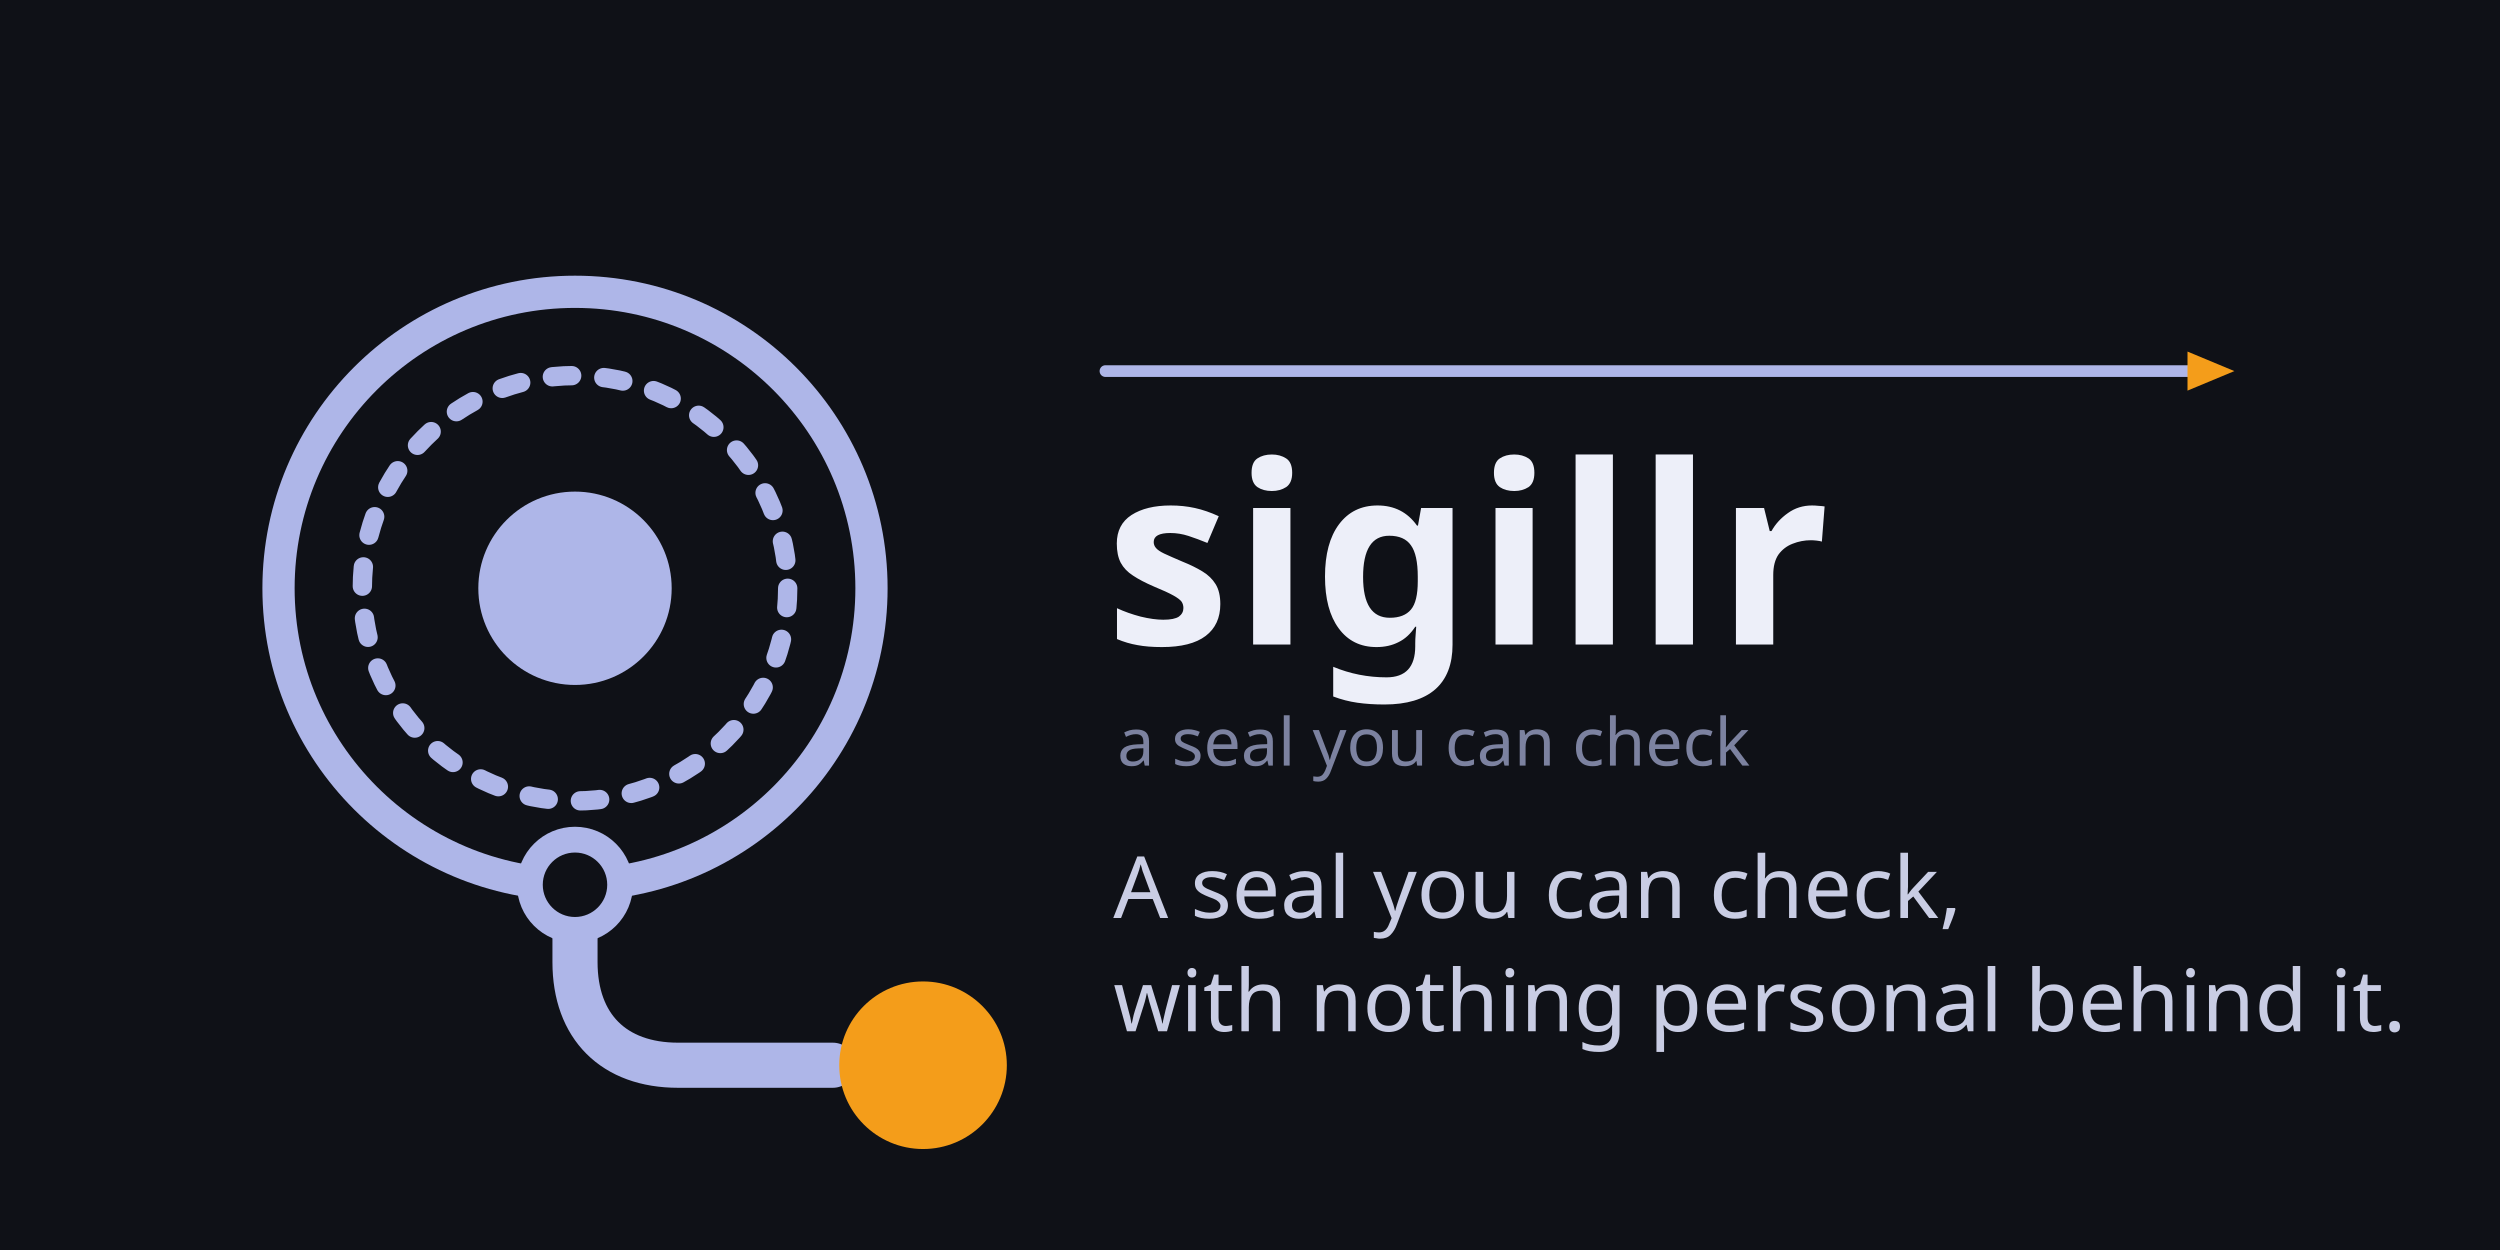
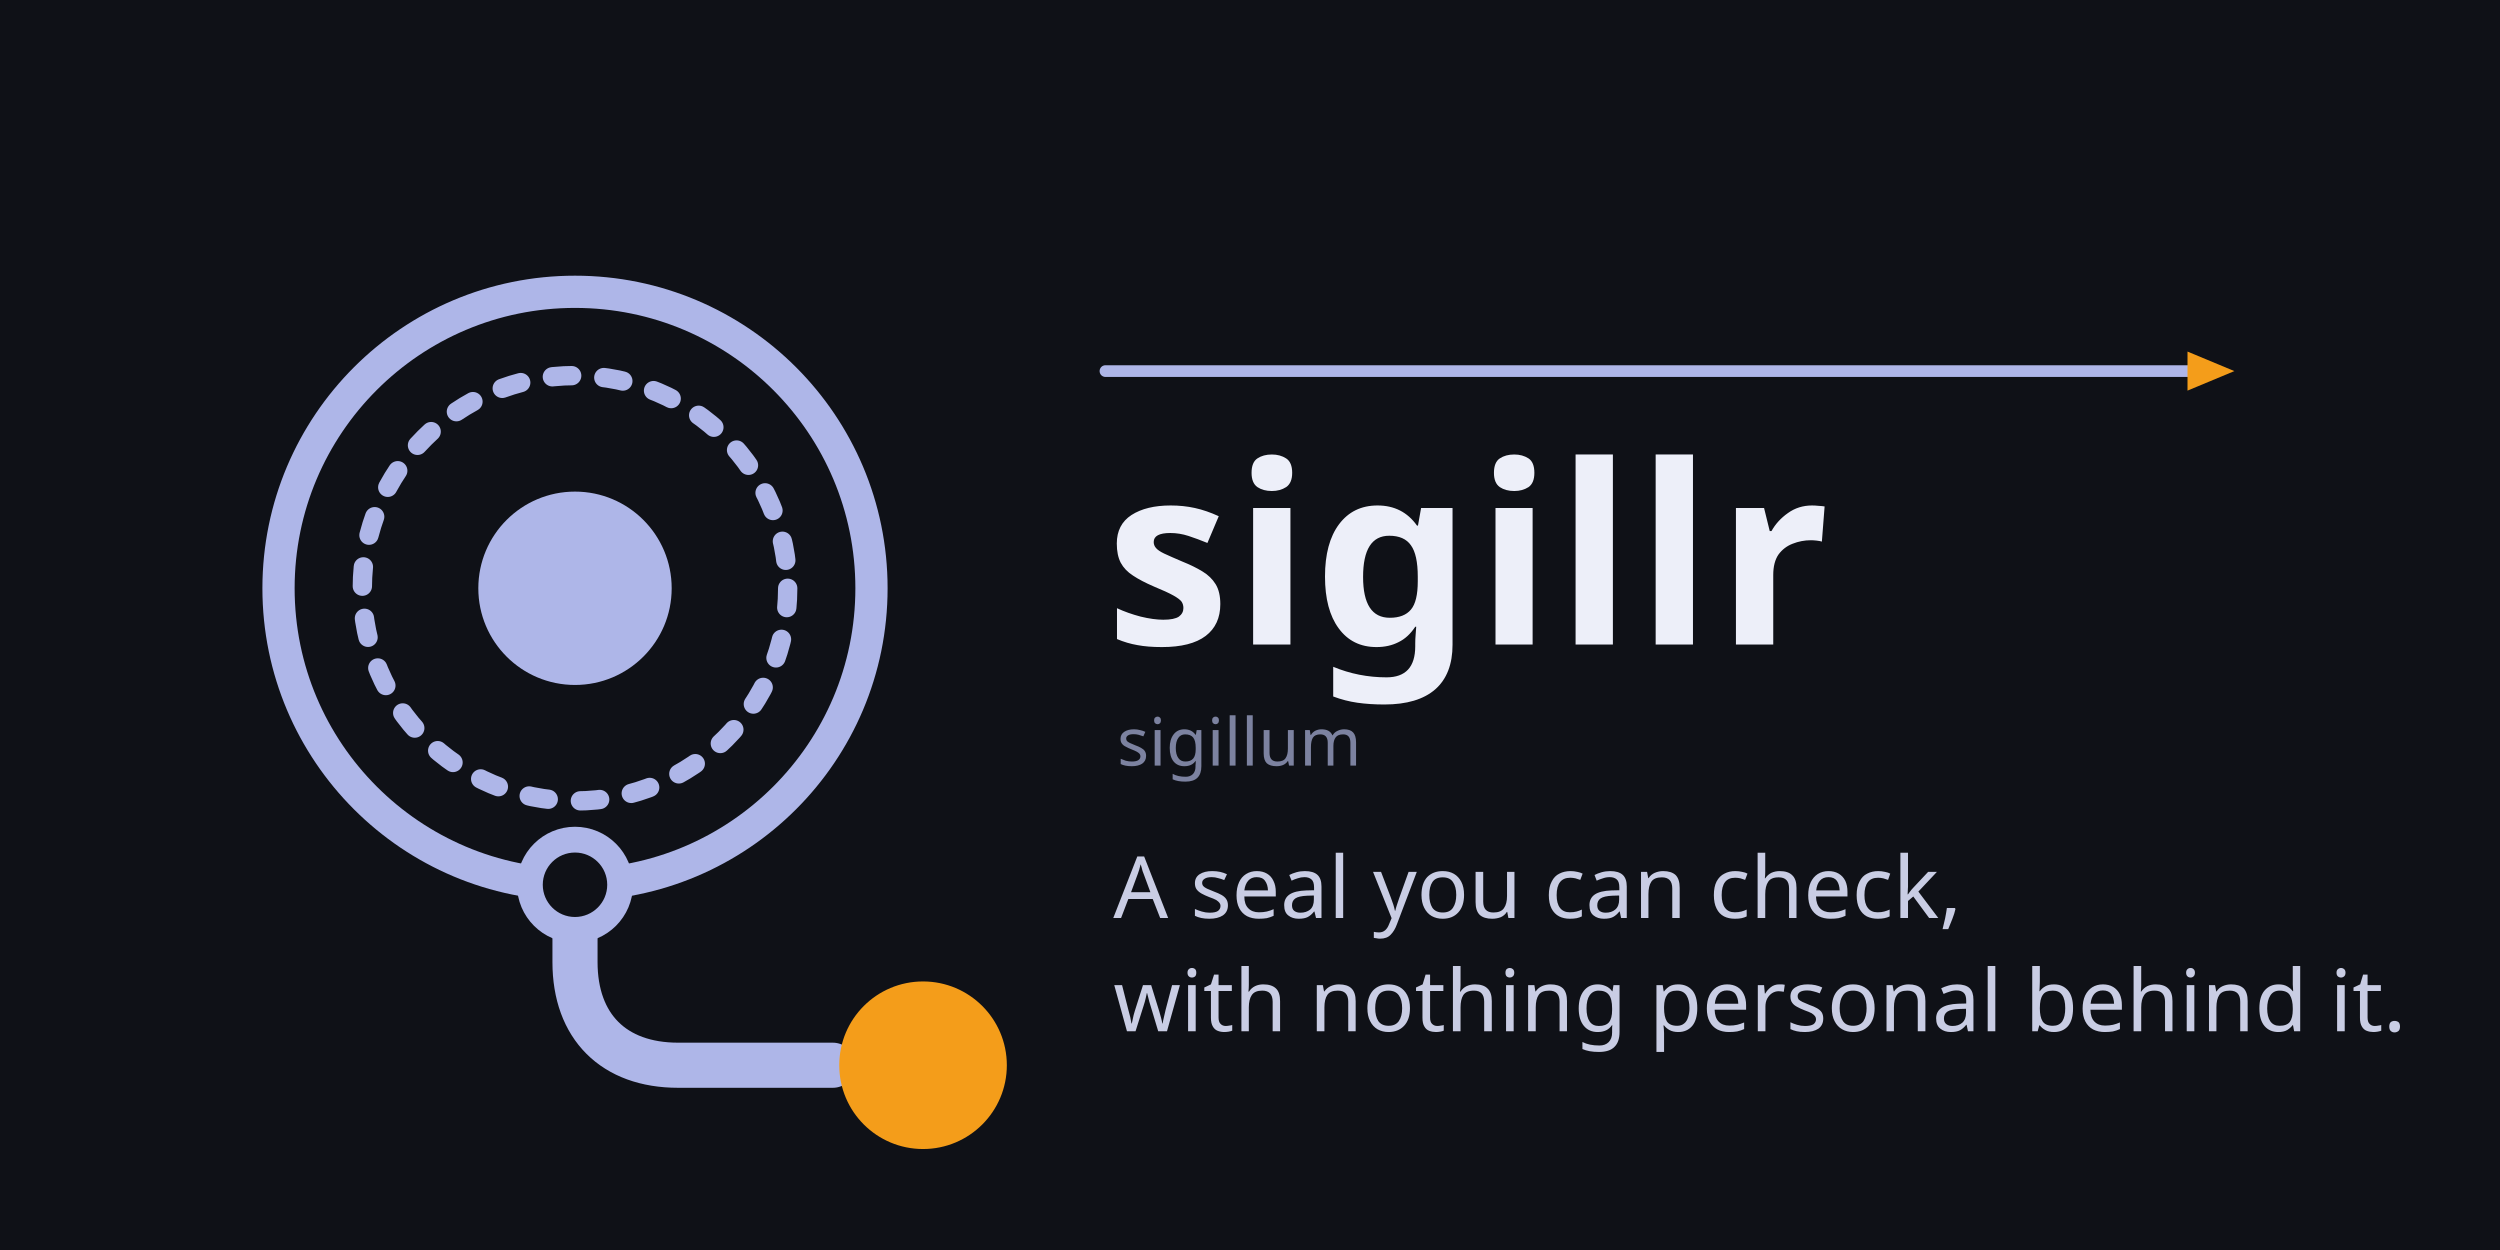
- <svg xmlns="http://www.w3.org/2000/svg" viewBox="0 0 1280 640" width="1280" height="640" role="img" aria-label="sigillr: A seal you can check, with nothing personal behind it.">
+ <svg xmlns="http://www.w3.org/2000/svg" viewBox="0 0 1280 640" width="1280" height="640" role="img" aria-label="sigillr (sigillum): A seal you can check, with nothing personal behind it.">
  <rect width="1280" height="640" fill="#0F1117" />
  <g transform="translate(70,90) scale(3.3)">
    <circle cx="68" cy="64" r="46" fill="#0F1117" stroke="#AEB6E8" stroke-width="5" />
    <circle cx="68" cy="64" r="33" fill="none" stroke="#AEB6E8" stroke-width="3" stroke-dasharray="3 5" stroke-linecap="round" />
    <circle cx="68" cy="64" r="15" fill="#AEB6E8" />
    <path d="M68 110 V122 C68 132 74 138 84 138 H108" fill="none" stroke="#AEB6E8" stroke-width="7" stroke-linecap="round" />
    <circle cx="68" cy="110" r="7" fill="#0F1117" stroke="#AEB6E8" stroke-width="4" />
    <circle cx="122" cy="138" r="13" fill="#F49D1A" />
  </g>
  <path d="M566 190 H1120" fill="none" stroke="#AEB6E8" stroke-width="6" stroke-linecap="round" />
  <path d="M1120 180 L1144 190 L1120 200 Z" fill="#F49D1A" />
  <path d="M624.8 309.3Q624.8 319.9 617.3 325.6Q609.8 331.3 594.9 331.3Q587.6 331.3 582.4 330.3Q577.1 329.4 571.9 327.2V311.4Q577.5 314 584 315.7Q590.6 317.3 595.6 317.3Q601.2 317.3 603.6 315.7Q605.9 314 605.9 311.3Q605.9 309.5 605 308.1Q604 306.7 600.8 304.9Q597.6 303.1 590.8 300.3Q584.3 297.5 580.1 294.7Q575.9 292 573.8 288.1Q571.8 284.2 571.8 278.3Q571.8 268.6 579.3 263.7Q586.9 258.8 599.4 258.8Q605.9 258.8 611.8 260.1Q617.7 261.4 624 264.3L618.2 278Q613.1 275.9 608.5 274.4Q603.9 272.9 599.2 272.9Q590.7 272.9 590.7 277.5Q590.7 279.2 591.8 280.5Q592.9 281.9 596 283.4Q599.2 284.9 605.3 287.5Q611.3 289.9 615.7 292.6Q620 295.2 622.4 299.1Q624.8 303 624.8 309.3ZM651.2 232.7Q655.4 232.7 658.5 234.7Q661.6 236.7 661.6 242.1Q661.6 247.3 658.5 249.4Q655.4 251.4 651.2 251.4Q646.8 251.4 643.8 249.4Q640.8 247.3 640.8 242.1Q640.8 236.7 643.8 234.7Q646.8 232.7 651.2 232.7ZM660.7 260.1V330H641.6V260.1ZM705.3 258.8Q718.2 258.8 725.5 269.1H726L727.6 260.1H743.7V330.1Q743.7 345.1 734.9 352.9Q726 360.7 708.8 360.7Q701.3 360.7 695 359.8Q688.7 358.9 682.6 356.6V341.4Q695.6 346.8 709.9 346.8Q724.6 346.8 724.6 330.9V329.5Q724.6 327.3 724.8 325Q725 322.7 725.1 320.9H724.6Q721 326.4 716 328.8Q711.1 331.3 704.8 331.3Q692.4 331.3 685.4 321.7Q678.4 312.2 678.4 295.2Q678.4 278 685.6 268.4Q692.8 258.8 705.3 258.8ZM711.3 274.3Q697.9 274.3 697.9 295.4Q697.9 316.3 711.6 316.3Q718.9 316.3 722.4 312.1Q725.9 308 725.9 297.6V295.3Q725.9 284 722.4 279.2Q719 274.3 711.3 274.3ZM775.3 232.7Q779.5 232.7 782.6 234.7Q785.6 236.7 785.6 242.1Q785.6 247.3 782.6 249.4Q779.5 251.4 775.3 251.4Q770.9 251.4 767.9 249.4Q764.9 247.3 764.9 242.1Q764.9 236.7 767.9 234.7Q770.9 232.7 775.3 232.7ZM784.7 260.1V330H765.7V260.1ZM825.8 330H806.7V232.7H825.8ZM866.8 330H847.7V232.7H866.8ZM927.8 258.8Q929.2 258.8 931.2 259Q933.1 259.1 934.2 259.3L932.8 277.3Q931.9 277 930.2 276.8Q928.5 276.6 927.2 276.6Q922.3 276.6 917.8 278.4Q913.4 280.1 910.6 283.9Q907.9 287.8 907.9 294.4V330H888.8V260.1H903.2L906.1 271.9H907Q910 266.5 915.4 262.7Q920.8 258.8 927.8 258.8Z" fill="#EDEFF9" />
-   <path d="M581.8 373.5Q585.1 373.5 586.7 374.9Q588.3 376.4 588.3 379.6V392H586.1L585.6 389.4H585.4Q584.2 390.9 582.9 391.6Q581.6 392.3 579.3 392.3Q576.8 392.3 575.2 391Q573.6 389.7 573.6 386.9Q573.6 384.2 575.7 382.7Q577.8 381.3 582.3 381.1L585.4 381V379.9Q585.4 377.7 584.4 376.8Q583.4 375.9 581.6 375.9Q580.2 375.9 578.9 376.3Q577.6 376.7 576.5 377.3L575.6 375Q576.8 374.4 578.4 373.9Q580 373.5 581.8 373.5ZM582.7 383.2Q579.3 383.3 578 384.3Q576.7 385.2 576.7 387Q576.7 388.5 577.6 389.2Q578.5 389.9 580 389.9Q582.3 389.9 583.8 388.7Q585.4 387.4 585.4 384.7V383.1ZM614.7 387Q614.7 389.6 612.7 391Q610.7 392.3 607.4 392.3Q605.5 392.3 604.1 392Q602.7 391.7 601.7 391.2V388.5Q602.8 389 604.3 389.5Q605.9 389.9 607.5 389.9Q609.7 389.9 610.8 389.2Q611.8 388.5 611.8 387.2Q611.8 386.6 611.4 386Q611 385.5 610.1 384.9Q609.1 384.4 607.3 383.7Q605.5 383 604.3 382.3Q603 381.7 602.3 380.7Q601.6 379.8 601.6 378.3Q601.6 376 603.5 374.7Q605.4 373.4 608.5 373.4Q610.1 373.4 611.6 373.8Q613 374.1 614.3 374.7L613.3 377Q612.1 376.6 610.9 376.2Q609.6 375.9 608.3 375.9Q606.4 375.9 605.5 376.5Q604.5 377.1 604.5 378.1Q604.5 378.8 604.9 379.4Q605.4 379.9 606.4 380.4Q607.5 380.9 609.2 381.6Q610.9 382.2 612.2 382.9Q613.4 383.6 614 384.5Q614.7 385.5 614.7 387ZM626.1 373.4Q628.5 373.4 630.2 374.5Q631.8 375.5 632.7 377.3Q633.6 379.2 633.6 381.7V383.5H621.2Q621.2 386.6 622.7 388.2Q624.3 389.8 627 389.8Q628.7 389.8 630.1 389.5Q631.4 389.1 632.8 388.5V391.1Q631.4 391.8 630.1 392.1Q628.7 392.3 626.8 392.3Q624.3 392.3 622.3 391.3Q620.3 390.2 619.2 388.1Q618.1 386.1 618.1 383Q618.1 380 619.1 377.9Q620.1 375.7 621.9 374.6Q623.7 373.4 626.1 373.4ZM626.1 375.9Q624 375.9 622.7 377.3Q621.5 378.6 621.2 381.1H630.5Q630.5 378.8 629.4 377.3Q628.4 375.9 626.1 375.9ZM645.2 373.5Q648.5 373.5 650.1 374.9Q651.7 376.4 651.7 379.6V392H649.5L648.9 389.4H648.8Q647.6 390.9 646.3 391.6Q645 392.3 642.7 392.3Q640.2 392.3 638.6 391Q636.9 389.7 636.9 386.9Q636.9 384.2 639.1 382.7Q641.2 381.3 645.7 381.1L648.8 381V379.9Q648.8 377.7 647.8 376.8Q646.8 375.9 645 375.9Q643.6 375.9 642.3 376.3Q641 376.7 639.9 377.3L638.9 375Q640.1 374.4 641.8 373.9Q643.4 373.5 645.2 373.5ZM646.1 383.2Q642.7 383.3 641.3 384.3Q640 385.2 640 387Q640 388.5 641 389.2Q641.9 389.9 643.4 389.9Q645.7 389.9 647.2 388.7Q648.7 387.4 648.7 384.7V383.1ZM660.3 392H657.3V366.2H660.3ZM672.1 373.8H675.3L679.2 384.1Q679.7 385.5 680.2 386.7Q680.6 388 680.8 389.1H680.9Q681.1 388.3 681.5 386.9Q682 385.5 682.5 384.1L686.2 373.8H689.4L681.5 394.5Q680.6 397.1 679.1 398.6Q677.6 400.2 674.9 400.2Q674.1 400.2 673.5 400.1Q672.9 400 672.4 399.9V397.5Q672.8 397.6 673.3 397.6Q673.9 397.7 674.4 397.7Q676 397.7 677 396.8Q677.9 395.9 678.5 394.5L679.4 392.1ZM708.1 382.9Q708.1 387.4 705.8 389.9Q703.5 392.3 699.6 392.3Q697.2 392.3 695.3 391.2Q693.4 390.1 692.4 388Q691.3 385.9 691.3 382.9Q691.3 378.3 693.6 375.9Q695.8 373.4 699.7 373.4Q702.2 373.4 704.1 374.5Q706 375.6 707.1 377.7Q708.1 379.8 708.1 382.9ZM694.4 382.9Q694.4 386.1 695.6 388Q696.9 389.9 699.7 389.9Q702.5 389.9 703.8 388Q705 386.1 705 382.9Q705 379.6 703.8 377.8Q702.5 376 699.7 376Q696.9 376 695.6 377.8Q694.4 379.6 694.4 382.9ZM728.1 373.8V392H725.6L725.2 389.6H725.1Q724.2 391 722.6 391.7Q721.1 392.3 719.3 392.3Q716 392.3 714.3 390.8Q712.7 389.2 712.7 385.7V373.8H715.7V385.5Q715.7 389.9 719.7 389.9Q722.8 389.9 723.9 388.2Q725.1 386.5 725.1 383.3V373.8ZM750 392.3Q747.6 392.3 745.7 391.4Q743.8 390.4 742.8 388.3Q741.7 386.2 741.7 383Q741.7 379.6 742.8 377.5Q743.9 375.4 745.9 374.4Q747.8 373.4 750.2 373.4Q751.6 373.4 752.9 373.7Q754.2 374 755 374.4L754.1 376.9Q753.3 376.6 752.2 376.3Q751.1 376.1 750.2 376.1Q744.8 376.1 744.8 383Q744.8 386.3 746.1 388Q747.4 389.8 750 389.8Q751.5 389.8 752.6 389.4Q753.8 389.1 754.7 388.7V391.4Q753.8 391.8 752.7 392.1Q751.6 392.3 750 392.3ZM765.9 373.5Q769.3 373.5 770.9 374.9Q772.5 376.4 772.5 379.6V392H770.3L769.7 389.4H769.6Q768.4 390.9 767.1 391.6Q765.8 392.3 763.5 392.3Q761 392.3 759.3 391Q757.7 389.7 757.7 386.9Q757.7 384.2 759.9 382.7Q762 381.3 766.4 381.1L769.5 381V379.9Q769.5 377.7 768.6 376.8Q767.6 375.9 765.8 375.9Q764.3 375.9 763 376.3Q761.8 376.7 760.6 377.3L759.7 375Q760.9 374.4 762.5 373.9Q764.2 373.5 765.9 373.5ZM766.8 383.2Q763.4 383.3 762.1 384.3Q760.8 385.2 760.8 387Q760.8 388.5 761.7 389.2Q762.7 389.9 764.1 389.9Q766.4 389.9 768 388.7Q769.5 387.4 769.5 384.7V383.1ZM786.9 373.4Q790.1 373.4 791.8 375Q793.5 376.6 793.5 380.1V392H790.5V380.3Q790.5 376 786.4 376Q783.4 376 782.3 377.7Q781.1 379.4 781.1 382.5V392H778.1V373.8H780.5L781 376.3H781.1Q782 374.8 783.6 374.1Q785.1 373.4 786.9 373.4ZM815.3 392.3Q812.9 392.3 811 391.4Q809.1 390.4 808 388.3Q806.9 386.2 806.9 383Q806.9 379.6 808.1 377.5Q809.2 375.4 811.1 374.4Q813 373.4 815.5 373.4Q816.9 373.4 818.2 373.7Q819.5 374 820.3 374.4L819.4 376.9Q818.5 376.6 817.4 376.3Q816.4 376.1 815.4 376.1Q810 376.1 810 383Q810 386.3 811.3 388Q812.7 389.8 815.2 389.8Q816.7 389.8 817.9 389.4Q819 389.1 820 388.7V391.4Q819 391.8 817.9 392.1Q816.8 392.3 815.3 392.3ZM827.3 373.7Q827.3 375.1 827.1 376.3H827.3Q828.2 374.9 829.7 374.2Q831.2 373.5 833 373.5Q836.3 373.5 838 375.1Q839.6 376.6 839.6 380.1V392H836.7V380.3Q836.7 376 832.6 376Q829.6 376 828.4 377.7Q827.3 379.4 827.3 382.6V392H824.3V366.2H827.3ZM852.3 373.4Q854.7 373.4 856.4 374.5Q858 375.5 858.9 377.3Q859.8 379.2 859.8 381.7V383.5H847.4Q847.4 386.6 848.9 388.2Q850.5 389.8 853.2 389.8Q854.9 389.8 856.3 389.5Q857.6 389.1 859 388.5V391.1Q857.6 391.8 856.3 392.1Q854.9 392.3 853 392.3Q850.5 392.3 848.5 391.3Q846.5 390.2 845.4 388.1Q844.3 386.1 844.3 383Q844.3 380 845.3 377.9Q846.3 375.7 848.1 374.6Q849.9 373.4 852.3 373.4ZM852.3 375.9Q850.2 375.9 848.9 377.3Q847.7 378.6 847.4 381.1H856.7Q856.7 378.8 855.6 377.3Q854.6 375.9 852.3 375.9ZM871.8 392.3Q869.4 392.3 867.5 391.4Q865.6 390.4 864.5 388.3Q863.4 386.2 863.4 383Q863.4 379.6 864.6 377.5Q865.7 375.4 867.6 374.4Q869.5 373.4 872 373.4Q873.4 373.4 874.7 373.7Q876 374 876.8 374.4L875.9 376.9Q875 376.6 874 376.3Q872.9 376.1 871.9 376.1Q866.5 376.1 866.5 383Q866.5 386.3 867.9 388Q869.2 389.8 871.7 389.8Q873.2 389.8 874.4 389.4Q875.5 389.1 876.5 388.7V391.4Q875.6 391.8 874.4 392.1Q873.3 392.3 871.8 392.3ZM883.7 379.7Q883.7 380.2 883.7 381.1Q883.6 382 883.6 382.6H883.7Q884 382.3 884.4 381.8Q884.8 381.3 885.2 380.8Q885.6 380.3 885.9 379.9L891.7 373.8H895.2L887.9 381.6L895.7 392H892.1L885.8 383.5L883.7 385.3V392H880.8V366.2H883.7Z" fill="#7C82A0" />
+   <path d="M586.8 387Q586.8 389.6 584.8 391Q582.8 392.3 579.5 392.3Q577.6 392.3 576.2 392Q574.8 391.7 573.8 391.2V388.5Q574.9 389 576.4 389.5Q578 389.9 579.5 389.9Q581.8 389.9 582.8 389.2Q583.9 388.5 583.9 387.2Q583.9 386.6 583.5 386Q583.1 385.5 582.1 384.9Q581.2 384.4 579.4 383.7Q577.6 383 576.4 382.3Q575.1 381.7 574.4 380.7Q573.7 379.8 573.7 378.3Q573.7 376 575.6 374.7Q577.5 373.4 580.6 373.4Q582.2 373.4 583.7 373.8Q585.1 374.1 586.4 374.7L585.4 377Q584.2 376.6 582.9 376.2Q581.7 375.9 580.4 375.9Q578.5 375.9 577.6 376.5Q576.6 377.1 576.6 378.1Q576.6 378.8 577 379.4Q577.5 379.9 578.5 380.4Q579.5 380.9 581.3 381.6Q583 382.2 584.2 382.9Q585.5 383.6 586.1 384.5Q586.8 385.5 586.8 387ZM592.7 366.9Q593.4 366.9 593.9 367.4Q594.4 367.9 594.4 368.8Q594.4 369.8 593.9 370.3Q593.4 370.8 592.7 370.8Q592 370.8 591.4 370.3Q590.9 369.8 590.9 368.8Q590.9 367.9 591.4 367.4Q592 366.9 592.7 366.9ZM594.2 373.8V392H591.2V373.8ZM606.4 373.4Q608.2 373.4 609.7 374.1Q611.1 374.8 612.1 376.2H612.3L612.7 373.8H615.1V392.3Q615.1 396.2 613.1 398.2Q611.1 400.2 606.9 400.2Q602.9 400.2 600.4 399V396.2Q603 397.7 607.1 397.7Q609.4 397.7 610.8 396.3Q612.1 394.9 612.1 392.5V391.8Q612.1 391.4 612.2 390.7Q612.2 389.9 612.2 389.6H612.1Q610.3 392.3 606.4 392.3Q602.9 392.3 600.9 389.9Q598.9 387.4 598.9 382.9Q598.9 378.6 600.9 376Q602.9 373.4 606.4 373.4ZM606.8 376Q604.5 376 603.3 377.8Q602 379.6 602 383Q602 386.3 603.3 388.1Q604.5 389.9 606.9 389.9Q609.6 389.9 610.9 388.4Q612.2 386.9 612.2 383.6V382.9Q612.2 379.2 610.9 377.6Q609.6 376 606.8 376ZM622.4 366.9Q623.1 366.9 623.6 367.4Q624.1 367.9 624.1 368.8Q624.1 369.8 623.6 370.3Q623.1 370.8 622.4 370.8Q621.6 370.8 621.1 370.3Q620.6 369.8 620.6 368.8Q620.6 367.9 621.1 367.4Q621.6 366.9 622.4 366.9ZM623.9 373.8V392H620.9V373.8ZM632.6 392H629.6V366.2H632.6ZM641.4 392H638.4V366.2H641.4ZM662.4 373.8V392H660L659.5 389.6H659.4Q658.5 391 656.9 391.7Q655.4 392.3 653.6 392.3Q650.3 392.3 648.6 390.8Q647 389.2 647 385.7V373.8H650V385.5Q650 389.9 654 389.9Q657.1 389.9 658.2 388.2Q659.4 386.5 659.4 383.3V373.8ZM688.2 373.4Q691.3 373.4 692.8 375Q694.3 376.6 694.3 380.1V392H691.4V380.3Q691.4 376 687.7 376Q685 376 683.9 377.5Q682.7 379 682.7 381.9V392H679.8V380.3Q679.8 376 676 376Q673.3 376 672.2 377.7Q671.2 379.4 671.2 382.5V392H668.2V373.8H670.6L671 376.3H671.2Q672.1 374.8 673.5 374.1Q675 373.4 676.6 373.4Q680.9 373.4 682.2 376.5H682.3Q683.2 374.9 684.8 374.2Q686.4 373.4 688.2 373.4Z" fill="#7C82A0" />
  <path d="M594 470 590.2 460.3H577.7L574 470H570L582.3 438.5H585.8L598.1 470ZM585.5 447.3Q585.4 446.9 585 446Q584.7 445.1 584.5 444.1Q584.2 443.1 584 442.5Q583.7 443.9 583.3 445.2Q582.9 446.5 582.6 447.3L579.1 456.8H589ZM628.7 463.5Q628.7 466.9 626.1 468.7Q623.5 470.4 619.2 470.4Q616.8 470.4 615 470Q613.2 469.6 611.8 468.9V465.4Q613.3 466.1 615.3 466.7Q617.3 467.3 619.3 467.3Q622.3 467.3 623.6 466.4Q624.9 465.4 624.9 463.8Q624.9 463 624.4 462.3Q623.9 461.6 622.7 460.8Q621.4 460.1 619.1 459.3Q616.8 458.4 615.2 457.5Q613.6 456.6 612.7 455.4Q611.8 454.2 611.8 452.2Q611.8 449.2 614.2 447.6Q616.7 446 620.6 446Q622.8 446 624.7 446.4Q626.5 446.8 628.2 447.6L626.8 450.6Q625.4 450 623.7 449.6Q622.1 449.1 620.4 449.1Q618 449.1 616.8 449.9Q615.5 450.7 615.5 452Q615.5 453 616.1 453.7Q616.6 454.3 618 455Q619.3 455.6 621.6 456.5Q623.8 457.3 625.4 458.2Q627 459.1 627.8 460.3Q628.7 461.6 628.7 463.5ZM643.5 446Q646.5 446 648.7 447.3Q650.9 448.6 652 451Q653.2 453.4 653.2 456.6V459H637.1Q637.1 463 639.1 465Q641.1 467.1 644.6 467.1Q646.8 467.1 648.6 466.7Q650.3 466.3 652.1 465.5V468.9Q650.3 469.7 648.6 470.1Q646.8 470.4 644.4 470.4Q641.1 470.4 638.5 469.1Q635.9 467.7 634.5 465Q633.1 462.3 633.1 458.4Q633.1 454.5 634.4 451.7Q635.6 449 638 447.5Q640.4 446 643.5 446ZM643.4 449.1Q640.7 449.1 639.1 450.9Q637.5 452.7 637.1 455.9H649.2Q649.1 452.9 647.7 451Q646.4 449.1 643.4 449.1ZM668.1 446Q672.4 446 674.5 447.9Q676.6 449.8 676.6 453.9V470H673.8L673 466.7H672.8Q671.3 468.6 669.6 469.5Q667.9 470.4 664.9 470.4Q661.7 470.4 659.6 468.7Q657.5 467.1 657.5 463.4Q657.5 459.9 660.2 458Q663 456.1 668.8 455.9L672.8 455.8V454.4Q672.8 451.4 671.5 450.3Q670.2 449.1 667.9 449.1Q666.1 449.1 664.4 449.7Q662.7 450.2 661.3 450.9L660.1 448Q661.6 447.2 663.7 446.6Q665.8 446 668.1 446ZM669.3 458.6Q664.9 458.8 663.2 460Q661.5 461.2 661.5 463.5Q661.5 465.5 662.7 466.4Q663.9 467.3 665.8 467.3Q668.8 467.3 670.8 465.7Q672.7 464 672.7 460.6V458.5ZM687.7 470H683.9V436.6H687.7ZM703 446.4H707.1L712.2 459.8Q712.9 461.6 713.4 463.2Q713.9 464.8 714.2 466.3H714.4Q714.6 465.2 715.2 463.4Q715.8 461.6 716.4 459.8L721.2 446.4H725.4L715.2 473.3Q714 476.6 712 478.6Q710.1 480.6 706.6 480.6Q705.6 480.6 704.8 480.4Q704 480.3 703.4 480.2V477.1Q703.9 477.2 704.6 477.3Q705.3 477.4 706 477.4Q708 477.4 709.3 476.2Q710.5 475.1 711.2 473.2L712.5 470.1ZM749.6 458.2Q749.6 464 746.6 467.2Q743.7 470.4 738.6 470.4Q735.5 470.4 733 469Q730.6 467.6 729.2 464.8Q727.8 462.1 727.8 458.2Q727.8 452.3 730.7 449.1Q733.7 446 738.7 446Q742 446 744.4 447.4Q746.8 448.8 748.2 451.5Q749.6 454.2 749.6 458.2ZM731.8 458.2Q731.8 462.3 733.4 464.8Q735.1 467.2 738.7 467.2Q742.3 467.2 743.9 464.8Q745.6 462.3 745.6 458.2Q745.6 454 743.9 451.6Q742.3 449.2 738.7 449.2Q735 449.2 733.4 451.6Q731.8 454 731.8 458.2ZM775.4 446.4V470H772.3L771.7 466.9H771.5Q770.4 468.7 768.4 469.6Q766.3 470.4 764 470.4Q759.8 470.4 757.6 468.4Q755.5 466.3 755.5 461.9V446.4H759.4V461.6Q759.4 467.2 764.6 467.2Q768.5 467.2 770 465Q771.6 462.8 771.6 458.7V446.4ZM803.8 470.4Q800.7 470.4 798.3 469.2Q795.8 467.9 794.4 465.2Q793 462.5 793 458.3Q793 454 794.5 451.3Q795.9 448.5 798.4 447.3Q800.9 446 804.1 446Q805.9 446 807.6 446.4Q809.2 446.7 810.3 447.3L809.1 450.5Q808 450.1 806.6 449.7Q805.2 449.4 804 449.4Q797 449.4 797 458.3Q797 462.6 798.7 464.8Q800.4 467.1 803.8 467.1Q805.7 467.1 807.2 466.7Q808.7 466.3 809.9 465.7V469.2Q808.7 469.8 807.3 470.1Q805.8 470.4 803.8 470.4ZM824.4 446Q828.7 446 830.8 447.9Q832.9 449.8 832.9 453.9V470H830L829.3 466.7H829.1Q827.6 468.6 825.9 469.5Q824.2 470.4 821.2 470.4Q818 470.4 815.9 468.7Q813.8 467.1 813.8 463.4Q813.8 459.9 816.5 458Q819.3 456.1 825.1 455.9L829.1 455.8V454.4Q829.1 451.4 827.8 450.3Q826.5 449.1 824.2 449.1Q822.3 449.1 820.7 449.7Q819 450.2 817.5 450.9L816.4 448Q817.9 447.2 820 446.6Q822.1 446 824.4 446ZM825.6 458.6Q821.2 458.8 819.5 460Q817.8 461.2 817.8 463.5Q817.8 465.5 819 466.4Q820.2 467.3 822.1 467.3Q825.1 467.3 827 465.7Q829 464 829 460.6V458.5ZM851.5 446Q855.7 446 857.9 448Q860 450.1 860 454.6V470H856.2V454.9Q856.2 449.2 850.9 449.2Q847 449.2 845.5 451.4Q844 453.6 844 457.8V470H840.2V446.4H843.3L843.9 449.6H844.1Q845.2 447.8 847.2 446.9Q849.3 446 851.5 446ZM888.3 470.4Q885.1 470.4 882.7 469.2Q880.2 467.9 878.9 465.2Q877.5 462.5 877.5 458.3Q877.5 454 878.9 451.3Q880.4 448.5 882.9 447.3Q885.3 446 888.5 446Q890.3 446 892 446.4Q893.7 446.7 894.7 447.3L893.5 450.5Q892.5 450.1 891.1 449.7Q889.7 449.4 888.4 449.4Q881.5 449.4 881.5 458.3Q881.5 462.6 883.2 464.8Q884.9 467.1 888.2 467.1Q890.1 467.1 891.6 466.7Q893.1 466.3 894.3 465.7V469.2Q893.1 469.8 891.7 470.1Q890.3 470.4 888.3 470.4ZM903.8 446.4Q903.8 448.1 903.6 449.7H903.8Q905 447.9 906.9 446.9Q908.9 446 911.2 446Q915.5 446 917.6 448.1Q919.8 450.1 919.8 454.6V470H916V454.9Q916 449.2 910.7 449.2Q906.7 449.2 905.3 451.5Q903.8 453.7 903.8 457.8V470H899.9V436.6H903.8ZM936.2 446Q939.2 446 941.4 447.3Q943.6 448.6 944.8 451Q945.9 453.4 945.9 456.6V459H929.8Q929.9 463 931.8 465Q933.8 467.1 937.3 467.1Q939.6 467.1 941.3 466.7Q943 466.3 944.9 465.5V468.9Q943.1 469.7 941.3 470.1Q939.6 470.4 937.1 470.4Q933.8 470.4 931.2 469.1Q928.6 467.7 927.2 465Q925.8 462.3 925.8 458.4Q925.8 454.5 927.1 451.7Q928.4 449 930.7 447.5Q933.1 446 936.2 446ZM936.2 449.1Q933.4 449.1 931.8 450.9Q930.2 452.7 929.9 455.9H941.9Q941.8 452.9 940.5 451Q939.1 449.1 936.2 449.1ZM961.4 470.4Q958.3 470.4 955.8 469.2Q953.4 467.9 952 465.2Q950.6 462.5 950.6 458.3Q950.6 454 952.1 451.3Q953.5 448.5 956 447.3Q958.5 446 961.6 446Q963.4 446 965.1 446.4Q966.8 446.7 967.8 447.3L966.7 450.5Q965.6 450.1 964.2 449.7Q962.8 449.4 961.6 449.4Q954.6 449.4 954.6 458.3Q954.6 462.6 956.3 464.8Q958 467.1 961.3 467.1Q963.3 467.1 964.7 466.7Q966.2 466.3 967.5 465.7V469.2Q966.3 469.8 964.8 470.1Q963.4 470.4 961.4 470.4ZM976.9 454Q976.9 454.7 976.8 455.9Q976.7 457 976.7 457.9H976.9Q977.1 457.5 977.7 456.8Q978.2 456.2 978.7 455.5Q979.3 454.8 979.7 454.4L987.2 446.4H991.7L982.2 456.5L992.4 470H987.7L979.6 459L976.9 461.3V470H973V436.6H976.9ZM1001.2 465.4Q1000.7 467.7 999.6 470.5Q998.5 473.3 997.5 475.7H994.6Q995.2 473.2 995.9 470.2Q996.5 467.2 996.8 464.9H1000.9Z" fill="#C9CDE4" />
  <path d="M589 514.7Q588.4 512.9 588 511.1Q587.6 509.4 587.3 508.4H587.2Q587 509.4 586.6 511.1Q586.2 512.9 585.6 514.7L581.4 528H577L570.5 504.4H574.5L577.7 517Q578.2 518.8 578.7 520.8Q579.1 522.7 579.3 524H579.5Q579.6 523.2 579.9 522.1Q580.1 521 580.4 519.8Q580.7 518.6 581 517.7L585.2 504.4H589.4L593.5 517.7Q594 519.2 594.4 520.9Q594.9 522.7 595.1 524H595.3Q595.4 522.9 595.9 520.9Q596.3 519 596.8 517L600.1 504.4H604.1L597.5 528H593ZM610.3 495.6Q611.2 495.6 611.9 496.2Q612.5 496.8 612.5 498Q612.5 499.3 611.9 499.9Q611.2 500.5 610.3 500.5Q609.3 500.5 608.7 499.9Q608 499.3 608 498Q608 496.8 608.7 496.2Q609.3 495.6 610.3 495.6ZM612.2 504.4V528H608.3V504.4ZM627.6 525.3Q628.4 525.3 629.4 525.1Q630.3 525 630.9 524.8V527.7Q630.2 528 629.1 528.2Q627.9 528.4 626.9 528.4Q625 528.4 623.5 527.8Q621.9 527.2 621 525.6Q620 524 620 521.1V507.4H616.6V505.6L620 504L621.6 499H623.9V504.4H630.7V507.4H623.9V521Q623.9 523.2 624.9 524.2Q625.9 525.3 627.6 525.3ZM639.4 504.4Q639.4 506.1 639.2 507.7H639.5Q640.6 505.9 642.6 504.9Q644.5 504 646.8 504Q651.1 504 653.3 506.1Q655.4 508.1 655.4 512.6V528H651.6V512.9Q651.6 507.2 646.3 507.2Q642.4 507.2 640.9 509.5Q639.4 511.7 639.4 515.8V528H635.6V494.6H639.4ZM685.5 504Q689.8 504 691.9 506Q694.1 508.1 694.1 512.6V528H690.3V512.9Q690.3 507.2 685 507.2Q681.1 507.2 679.6 509.4Q678.1 511.6 678.1 515.8V528H674.2V504.4H677.3L677.9 507.6H678.1Q679.3 505.8 681.3 504.9Q683.3 504 685.5 504ZM721.9 516.2Q721.9 522 718.9 525.2Q715.9 528.4 710.9 528.4Q707.8 528.4 705.3 527Q702.9 525.6 701.5 522.8Q700.1 520.1 700.1 516.2Q700.1 510.3 703 507.1Q706 504 711 504Q714.2 504 716.7 505.4Q719.1 506.8 720.5 509.5Q721.9 512.2 721.9 516.2ZM704.1 516.2Q704.1 520.3 705.7 522.8Q707.4 525.2 711 525.2Q714.5 525.2 716.2 522.8Q717.9 520.3 717.9 516.2Q717.9 512 716.2 509.6Q714.5 507.2 710.9 507.2Q707.3 507.2 705.7 509.6Q704.1 512 704.1 516.2ZM735.9 525.3Q736.8 525.3 737.7 525.1Q738.6 525 739.2 524.8V527.7Q738.6 528 737.4 528.2Q736.3 528.4 735.2 528.4Q733.4 528.4 731.8 527.8Q730.2 527.2 729.3 525.6Q728.3 524 728.3 521.1V507.4H725V505.6L728.4 504L729.9 499H732.2V504.4H739V507.4H732.2V521Q732.2 523.2 733.2 524.2Q734.3 525.3 735.9 525.3ZM747.8 504.4Q747.8 506.1 747.5 507.7H747.8Q748.9 505.9 750.9 504.9Q752.9 504 755.2 504Q759.5 504 761.6 506.1Q763.8 508.1 763.8 512.6V528H759.9V512.9Q759.9 507.2 754.7 507.2Q750.7 507.2 749.2 509.5Q747.8 511.7 747.8 515.8V528H743.9V494.6H747.8ZM773.1 495.6Q773.9 495.6 774.6 496.2Q775.3 496.8 775.3 498Q775.3 499.3 774.6 499.9Q773.9 500.5 773.1 500.5Q772.1 500.5 771.4 499.9Q770.8 499.3 770.8 498Q770.8 496.8 771.4 496.2Q772.1 495.6 773.1 495.6ZM775 504.4V528H771.1V504.4ZM793.8 504Q798 504 800.2 506Q802.3 508.1 802.3 512.6V528H798.5V512.9Q798.5 507.2 793.2 507.2Q789.3 507.2 787.8 509.4Q786.3 511.6 786.3 515.8V528H782.4V504.4H785.6L786.1 507.6H786.3Q787.5 505.8 789.5 504.9Q791.5 504 793.8 504ZM818 504Q820.3 504 822.2 504.9Q824.1 505.7 825.4 507.5H825.6L826.1 504.4H829.2V528.4Q829.2 533.5 826.6 536Q824.1 538.6 818.6 538.6Q813.5 538.6 810.2 537.1V533.5Q813.6 535.3 818.9 535.3Q821.9 535.3 823.6 533.6Q825.4 531.8 825.4 528.7V527.8Q825.4 527.3 825.4 526.3Q825.5 525.3 825.5 524.9H825.3Q823 528.4 818 528.4Q813.5 528.4 810.9 525.2Q808.3 522 808.3 516.3Q808.3 510.6 810.9 507.3Q813.5 504 818 504ZM818.5 507.2Q815.6 507.2 813.9 509.6Q812.3 511.9 812.3 516.3Q812.3 520.7 813.9 523Q815.5 525.3 818.6 525.3Q822.2 525.3 823.8 523.4Q825.4 521.4 825.4 517.2V516.3Q825.4 511.4 823.7 509.3Q822.1 507.2 818.5 507.2ZM859.3 504Q863.7 504 866.4 507Q869 510 869 516.2Q869 522.2 866.4 525.3Q863.7 528.4 859.3 528.4Q856.6 528.4 854.8 527.4Q853 526.4 852 525H851.7Q851.8 525.8 851.9 526.9Q852 528 852 528.9V538.6H848.1V504.4H851.3L851.8 507.6H852Q853.1 506.1 854.8 505Q856.5 504 859.3 504ZM858.6 507.2Q855 507.2 853.6 509.3Q852.1 511.3 852 515.4V516.2Q852 520.5 853.4 522.9Q854.9 525.2 858.7 525.2Q860.9 525.2 862.3 524Q863.7 522.9 864.3 520.8Q865 518.8 865 516.1Q865 512.1 863.5 509.7Q861.9 507.2 858.6 507.2ZM884.3 504Q887.3 504 889.5 505.3Q891.7 506.6 892.8 509Q894 511.4 894 514.6V517H877.9Q878 521 879.9 523Q881.9 525.1 885.4 525.1Q887.6 525.1 889.4 524.7Q891.1 524.3 893 523.5V526.9Q891.2 527.7 889.4 528.1Q887.6 528.4 885.2 528.4Q881.9 528.4 879.3 527.1Q876.7 525.7 875.3 523Q873.9 520.3 873.9 516.4Q873.9 512.5 875.2 509.7Q876.5 507 878.8 505.5Q881.2 504 884.3 504ZM884.2 507.1Q881.5 507.1 879.9 508.9Q878.3 510.7 878 513.9H890Q889.9 510.9 888.6 509Q887.2 507.1 884.2 507.1ZM911 504Q911.7 504 912.4 504Q913.2 504.1 913.8 504.2L913.3 507.8Q912.7 507.7 912 507.6Q911.4 507.5 910.7 507.5Q908.9 507.5 907.3 508.5Q905.8 509.5 904.8 511.3Q903.9 513 903.9 515.4V528H900V504.4H903.2L903.6 508.7H903.8Q904.9 506.8 906.7 505.4Q908.5 504 911 504ZM933.5 521.5Q933.5 524.9 931 526.7Q928.4 528.4 924.1 528.4Q921.6 528.4 919.9 528Q918.1 527.6 916.7 526.9V523.4Q918.1 524.1 920.1 524.7Q922.1 525.3 924.2 525.3Q927.1 525.3 928.5 524.4Q929.8 523.4 929.8 521.8Q929.8 521 929.3 520.3Q928.8 519.6 927.6 518.8Q926.3 518.1 924 517.3Q921.7 516.4 920.1 515.5Q918.4 514.6 917.6 513.4Q916.7 512.2 916.7 510.2Q916.7 507.2 919.1 505.6Q921.6 504 925.5 504Q927.7 504 929.5 504.4Q931.4 504.8 933 505.6L931.7 508.6Q930.2 508 928.6 507.6Q927 507.1 925.3 507.1Q922.9 507.1 921.6 507.9Q920.4 508.7 920.4 510Q920.4 511 920.9 511.7Q921.5 512.3 922.9 513Q924.2 513.6 926.4 514.5Q928.7 515.3 930.3 516.2Q931.9 517.1 932.7 518.3Q933.5 519.6 933.5 521.5ZM959.8 516.2Q959.8 522 956.8 525.2Q953.8 528.4 948.8 528.4Q945.6 528.4 943.2 527Q940.7 525.6 939.3 522.8Q937.9 520.1 937.9 516.2Q937.9 510.3 940.9 507.1Q943.8 504 948.9 504Q952.1 504 954.5 505.4Q957 506.8 958.4 509.5Q959.8 512.2 959.8 516.2ZM941.9 516.2Q941.9 520.3 943.6 522.8Q945.2 525.2 948.8 525.2Q952.4 525.2 954.1 522.8Q955.7 520.3 955.7 516.2Q955.7 512 954.1 509.6Q952.4 507.2 948.8 507.2Q945.2 507.2 943.6 509.6Q941.9 512 941.9 516.2ZM977.2 504Q981.4 504 983.6 506Q985.8 508.1 985.8 512.6V528H981.9V512.9Q981.9 507.2 976.6 507.2Q972.7 507.2 971.2 509.4Q969.7 511.6 969.7 515.8V528H965.9V504.4H969L969.6 507.6H969.8Q970.9 505.8 973 504.9Q975 504 977.2 504ZM1002 504Q1006.3 504 1008.4 505.9Q1010.4 507.8 1010.4 511.9V528H1007.6L1006.9 524.7H1006.7Q1005.2 526.6 1003.5 527.5Q1001.8 528.4 998.8 528.4Q995.6 528.4 993.5 526.7Q991.3 525.1 991.3 521.4Q991.3 517.9 994.1 516Q996.9 514.1 1002.7 513.9L1006.7 513.8V512.4Q1006.7 509.4 1005.4 508.3Q1004.1 507.1 1001.8 507.1Q999.9 507.1 998.3 507.7Q996.6 508.2 995.1 508.9L993.9 506Q995.5 505.2 997.6 504.6Q999.7 504 1002 504ZM1003.1 516.6Q998.7 516.8 997 518Q995.3 519.2 995.3 521.5Q995.3 523.5 996.6 524.4Q997.8 525.3 999.7 525.3Q1002.7 525.3 1004.6 523.7Q1006.6 522 1006.6 518.6V516.5ZM1021.6 528H1017.7V494.6H1021.6ZM1044.4 502.7Q1044.4 504.2 1044.3 505.5Q1044.3 506.8 1044.2 507.5H1044.4Q1045.4 506 1047.2 505Q1048.9 504 1051.7 504Q1056.1 504 1058.8 507.1Q1061.4 510.1 1061.4 516.2Q1061.4 522.3 1058.8 525.4Q1056.1 528.4 1051.7 528.4Q1048.9 528.4 1047.2 527.4Q1045.4 526.4 1044.4 525H1044.1L1043.3 528H1040.5V494.6H1044.4ZM1051.1 507.2Q1047.3 507.2 1045.9 509.4Q1044.4 511.5 1044.4 516.1V516.3Q1044.4 520.6 1045.8 522.9Q1047.3 525.2 1051.1 525.2Q1054.3 525.2 1055.9 522.9Q1057.4 520.6 1057.4 516.2Q1057.4 507.2 1051.1 507.2ZM1076.7 504Q1079.7 504 1081.9 505.3Q1084.1 506.6 1085.3 509Q1086.4 511.4 1086.4 514.6V517H1070.3Q1070.4 521 1072.3 523Q1074.3 525.1 1077.8 525.1Q1080 525.1 1081.8 524.7Q1083.5 524.3 1085.4 523.5V526.9Q1083.6 527.7 1081.8 528.1Q1080 528.4 1077.6 528.4Q1074.3 528.4 1071.7 527.1Q1069.1 525.7 1067.7 523Q1066.3 520.3 1066.3 516.4Q1066.3 512.5 1067.6 509.7Q1068.9 507 1071.2 505.5Q1073.6 504 1076.7 504ZM1076.7 507.1Q1073.9 507.1 1072.3 508.9Q1070.7 510.7 1070.4 513.9H1082.4Q1082.3 510.9 1081 509Q1079.6 507.1 1076.7 507.1ZM1096.3 504.4Q1096.3 506.1 1096.1 507.7H1096.3Q1097.5 505.9 1099.4 504.9Q1101.4 504 1103.7 504Q1108 504 1110.1 506.1Q1112.3 508.1 1112.3 512.6V528H1108.5V512.9Q1108.5 507.2 1103.2 507.2Q1099.2 507.2 1097.8 509.5Q1096.3 511.7 1096.3 515.8V528H1092.4V494.6H1096.3ZM1121.6 495.6Q1122.5 495.6 1123.1 496.2Q1123.8 496.8 1123.8 498Q1123.8 499.3 1123.1 499.9Q1122.5 500.5 1121.6 500.5Q1120.6 500.5 1120 499.9Q1119.3 499.3 1119.3 498Q1119.3 496.8 1120 496.2Q1120.6 495.6 1121.6 495.6ZM1123.5 504.4V528H1119.6V504.4ZM1142.3 504Q1146.5 504 1148.7 506Q1150.8 508.1 1150.8 512.6V528H1147V512.9Q1147 507.2 1141.7 507.2Q1137.8 507.2 1136.3 509.4Q1134.8 511.6 1134.8 515.8V528H1131V504.4H1134.1L1134.7 507.6H1134.9Q1136 505.8 1138 504.9Q1140.1 504 1142.3 504ZM1166.5 528.4Q1162.1 528.4 1159.5 525.4Q1156.8 522.3 1156.8 516.3Q1156.8 510.2 1159.5 507.1Q1162.2 504 1166.6 504Q1169.3 504 1171 505Q1172.8 506 1173.9 507.5H1174.1Q1174.1 506.9 1174 505.8Q1173.9 504.6 1173.9 504V494.6H1177.7V528H1174.6L1174 524.8H1173.9Q1172.8 526.3 1171 527.4Q1169.3 528.4 1166.5 528.4ZM1167.1 525.2Q1170.9 525.2 1172.4 523.2Q1173.9 521.1 1173.9 517V516.3Q1173.9 511.9 1172.4 509.5Q1171 507.2 1167.1 507.2Q1164 507.2 1162.4 509.7Q1160.8 512.2 1160.8 516.3Q1160.8 520.6 1162.4 522.9Q1164 525.2 1167.1 525.2ZM1198.6 495.6Q1199.5 495.6 1200.2 496.2Q1200.9 496.8 1200.9 498Q1200.9 499.3 1200.2 499.9Q1199.5 500.5 1198.6 500.5Q1197.7 500.5 1197 499.9Q1196.3 499.3 1196.3 498Q1196.3 496.8 1197 496.2Q1197.7 495.6 1198.6 495.6ZM1200.5 504.4V528H1196.6V504.4ZM1215.9 525.3Q1216.8 525.3 1217.7 525.1Q1218.6 525 1219.2 524.8V527.7Q1218.6 528 1217.4 528.2Q1216.3 528.4 1215.2 528.4Q1213.4 528.4 1211.8 527.8Q1210.2 527.2 1209.3 525.6Q1208.3 524 1208.3 521.1V507.4H1205V505.6L1208.4 504L1209.9 499H1212.2V504.4H1219V507.4H1212.2V521Q1212.2 523.2 1213.2 524.2Q1214.2 525.3 1215.9 525.3ZM1223.3 525.6Q1223.3 524 1224.1 523.3Q1224.9 522.7 1226 522.7Q1227.1 522.7 1228 523.3Q1228.8 524 1228.8 525.6Q1228.8 527.2 1228 527.9Q1227.1 528.6 1226 528.6Q1224.9 528.6 1224.1 527.9Q1223.3 527.2 1223.3 525.6Z" fill="#C9CDE4" />
</svg>
